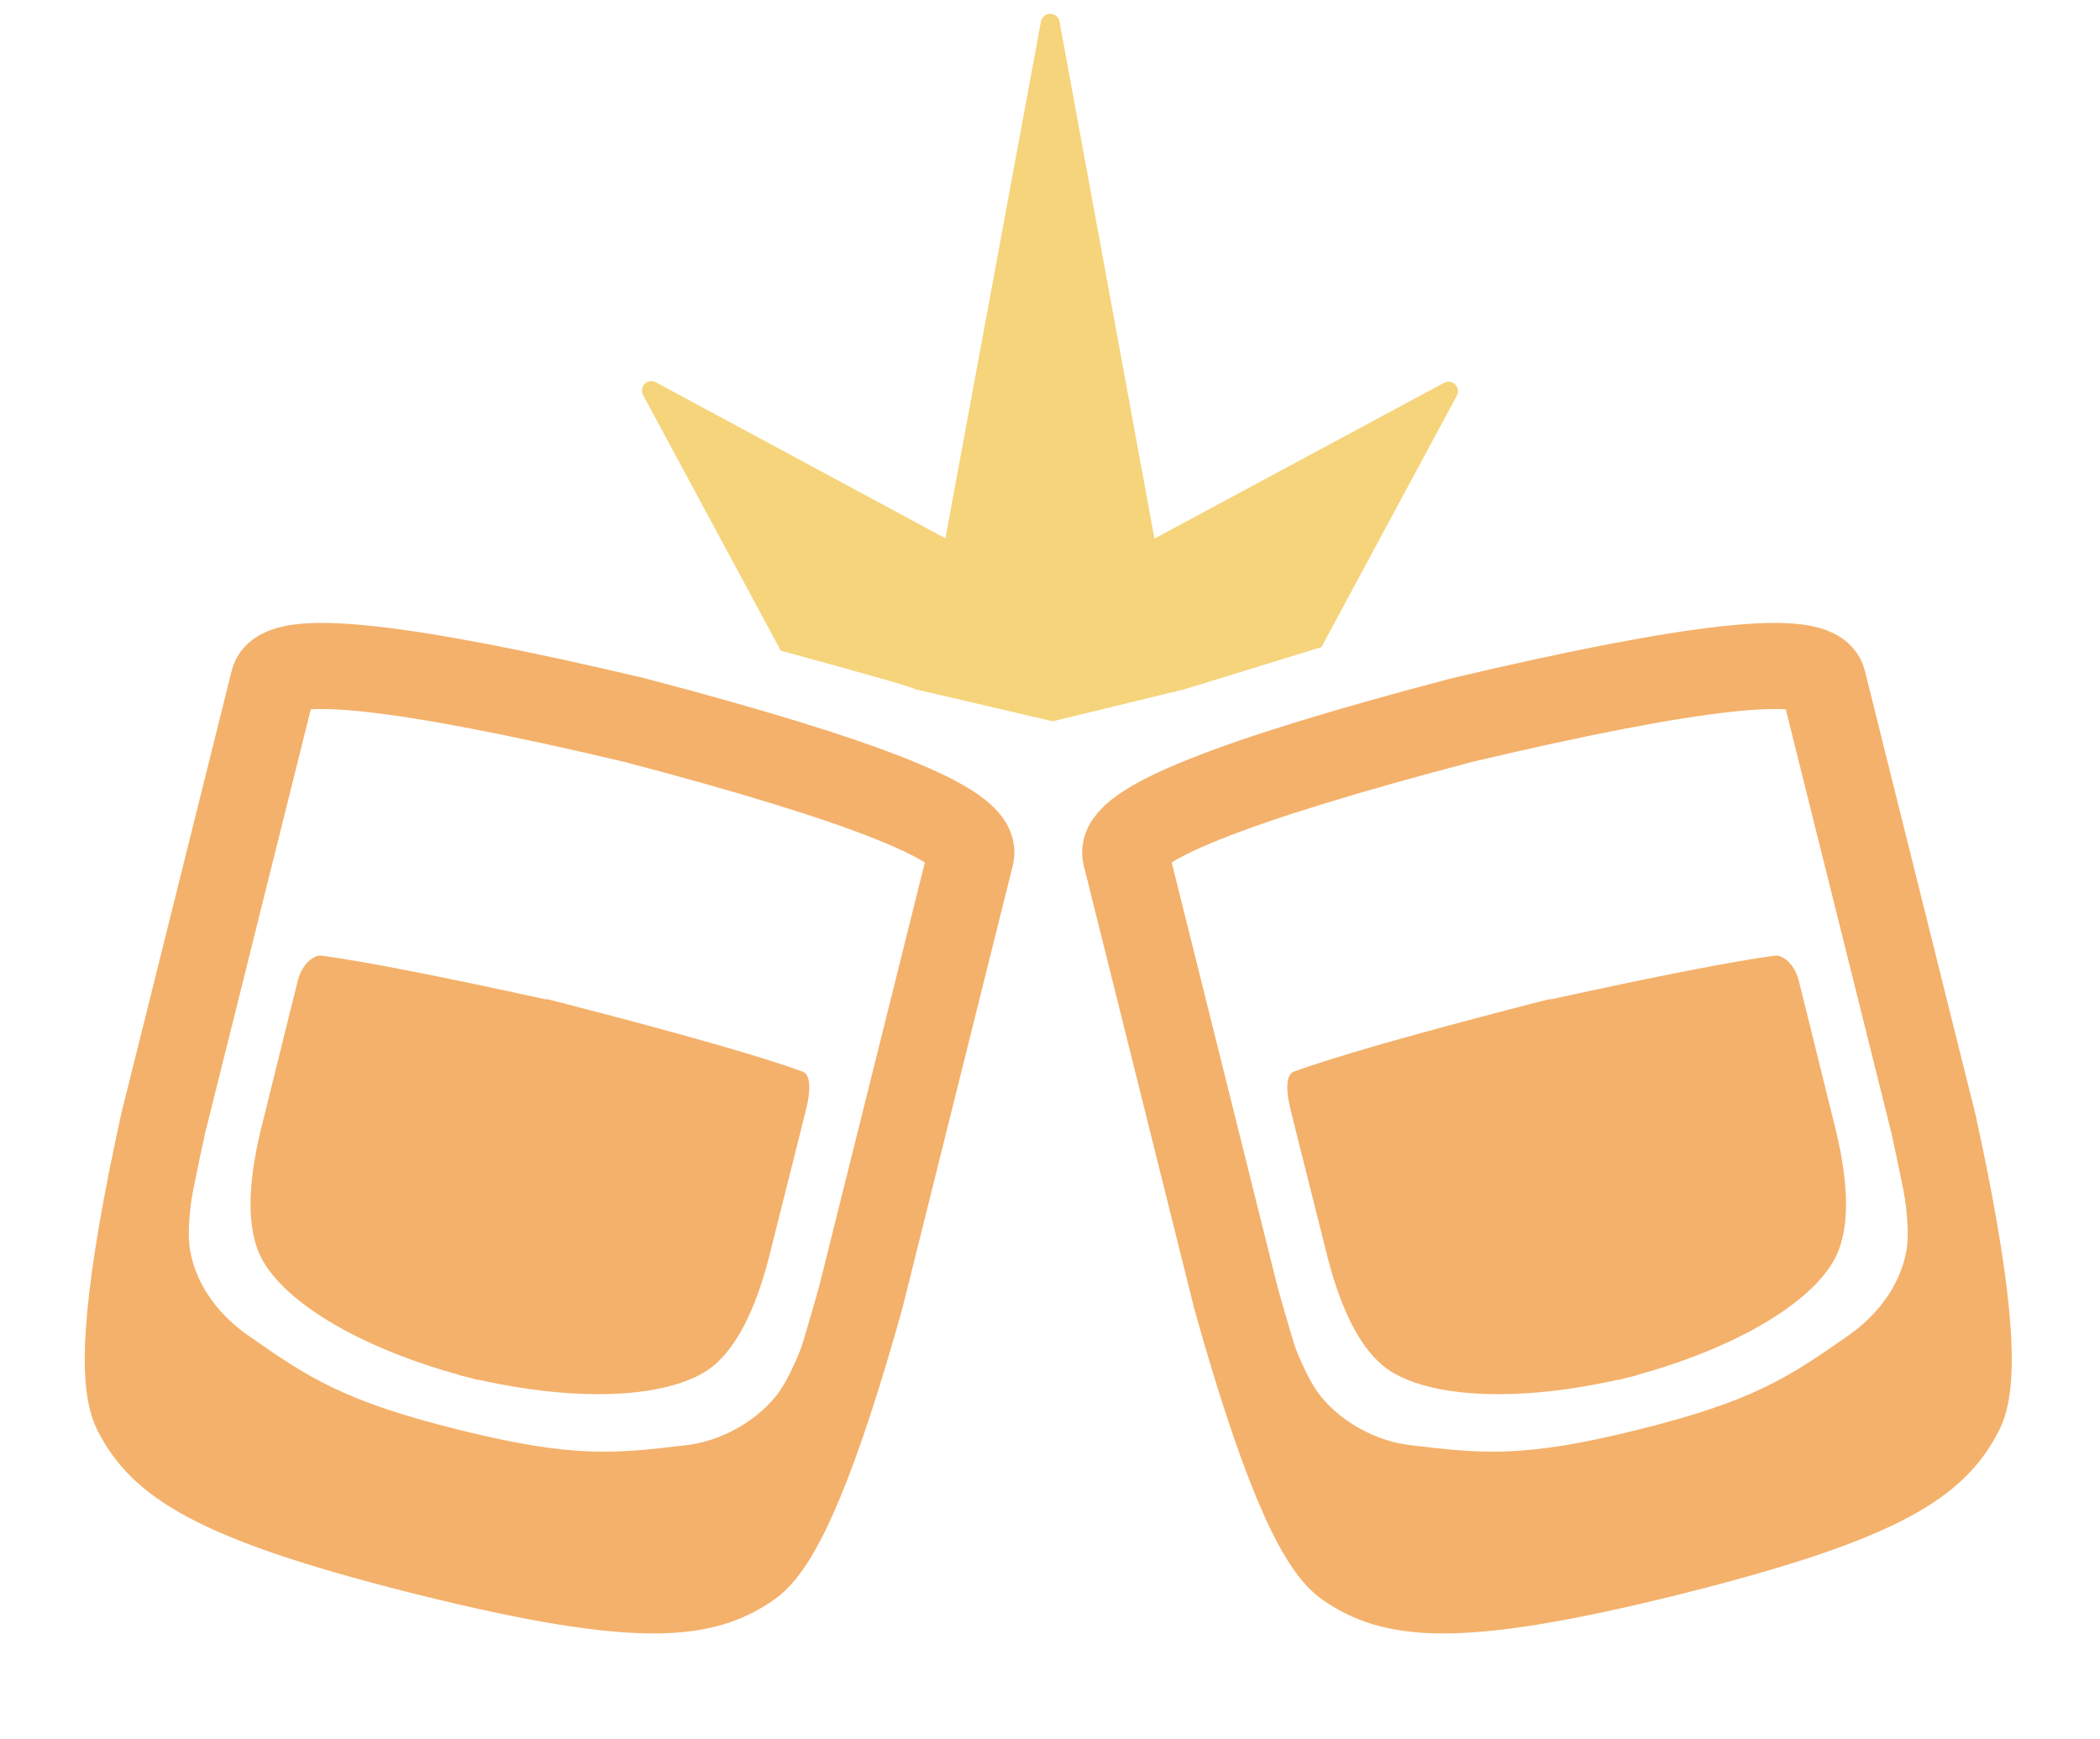
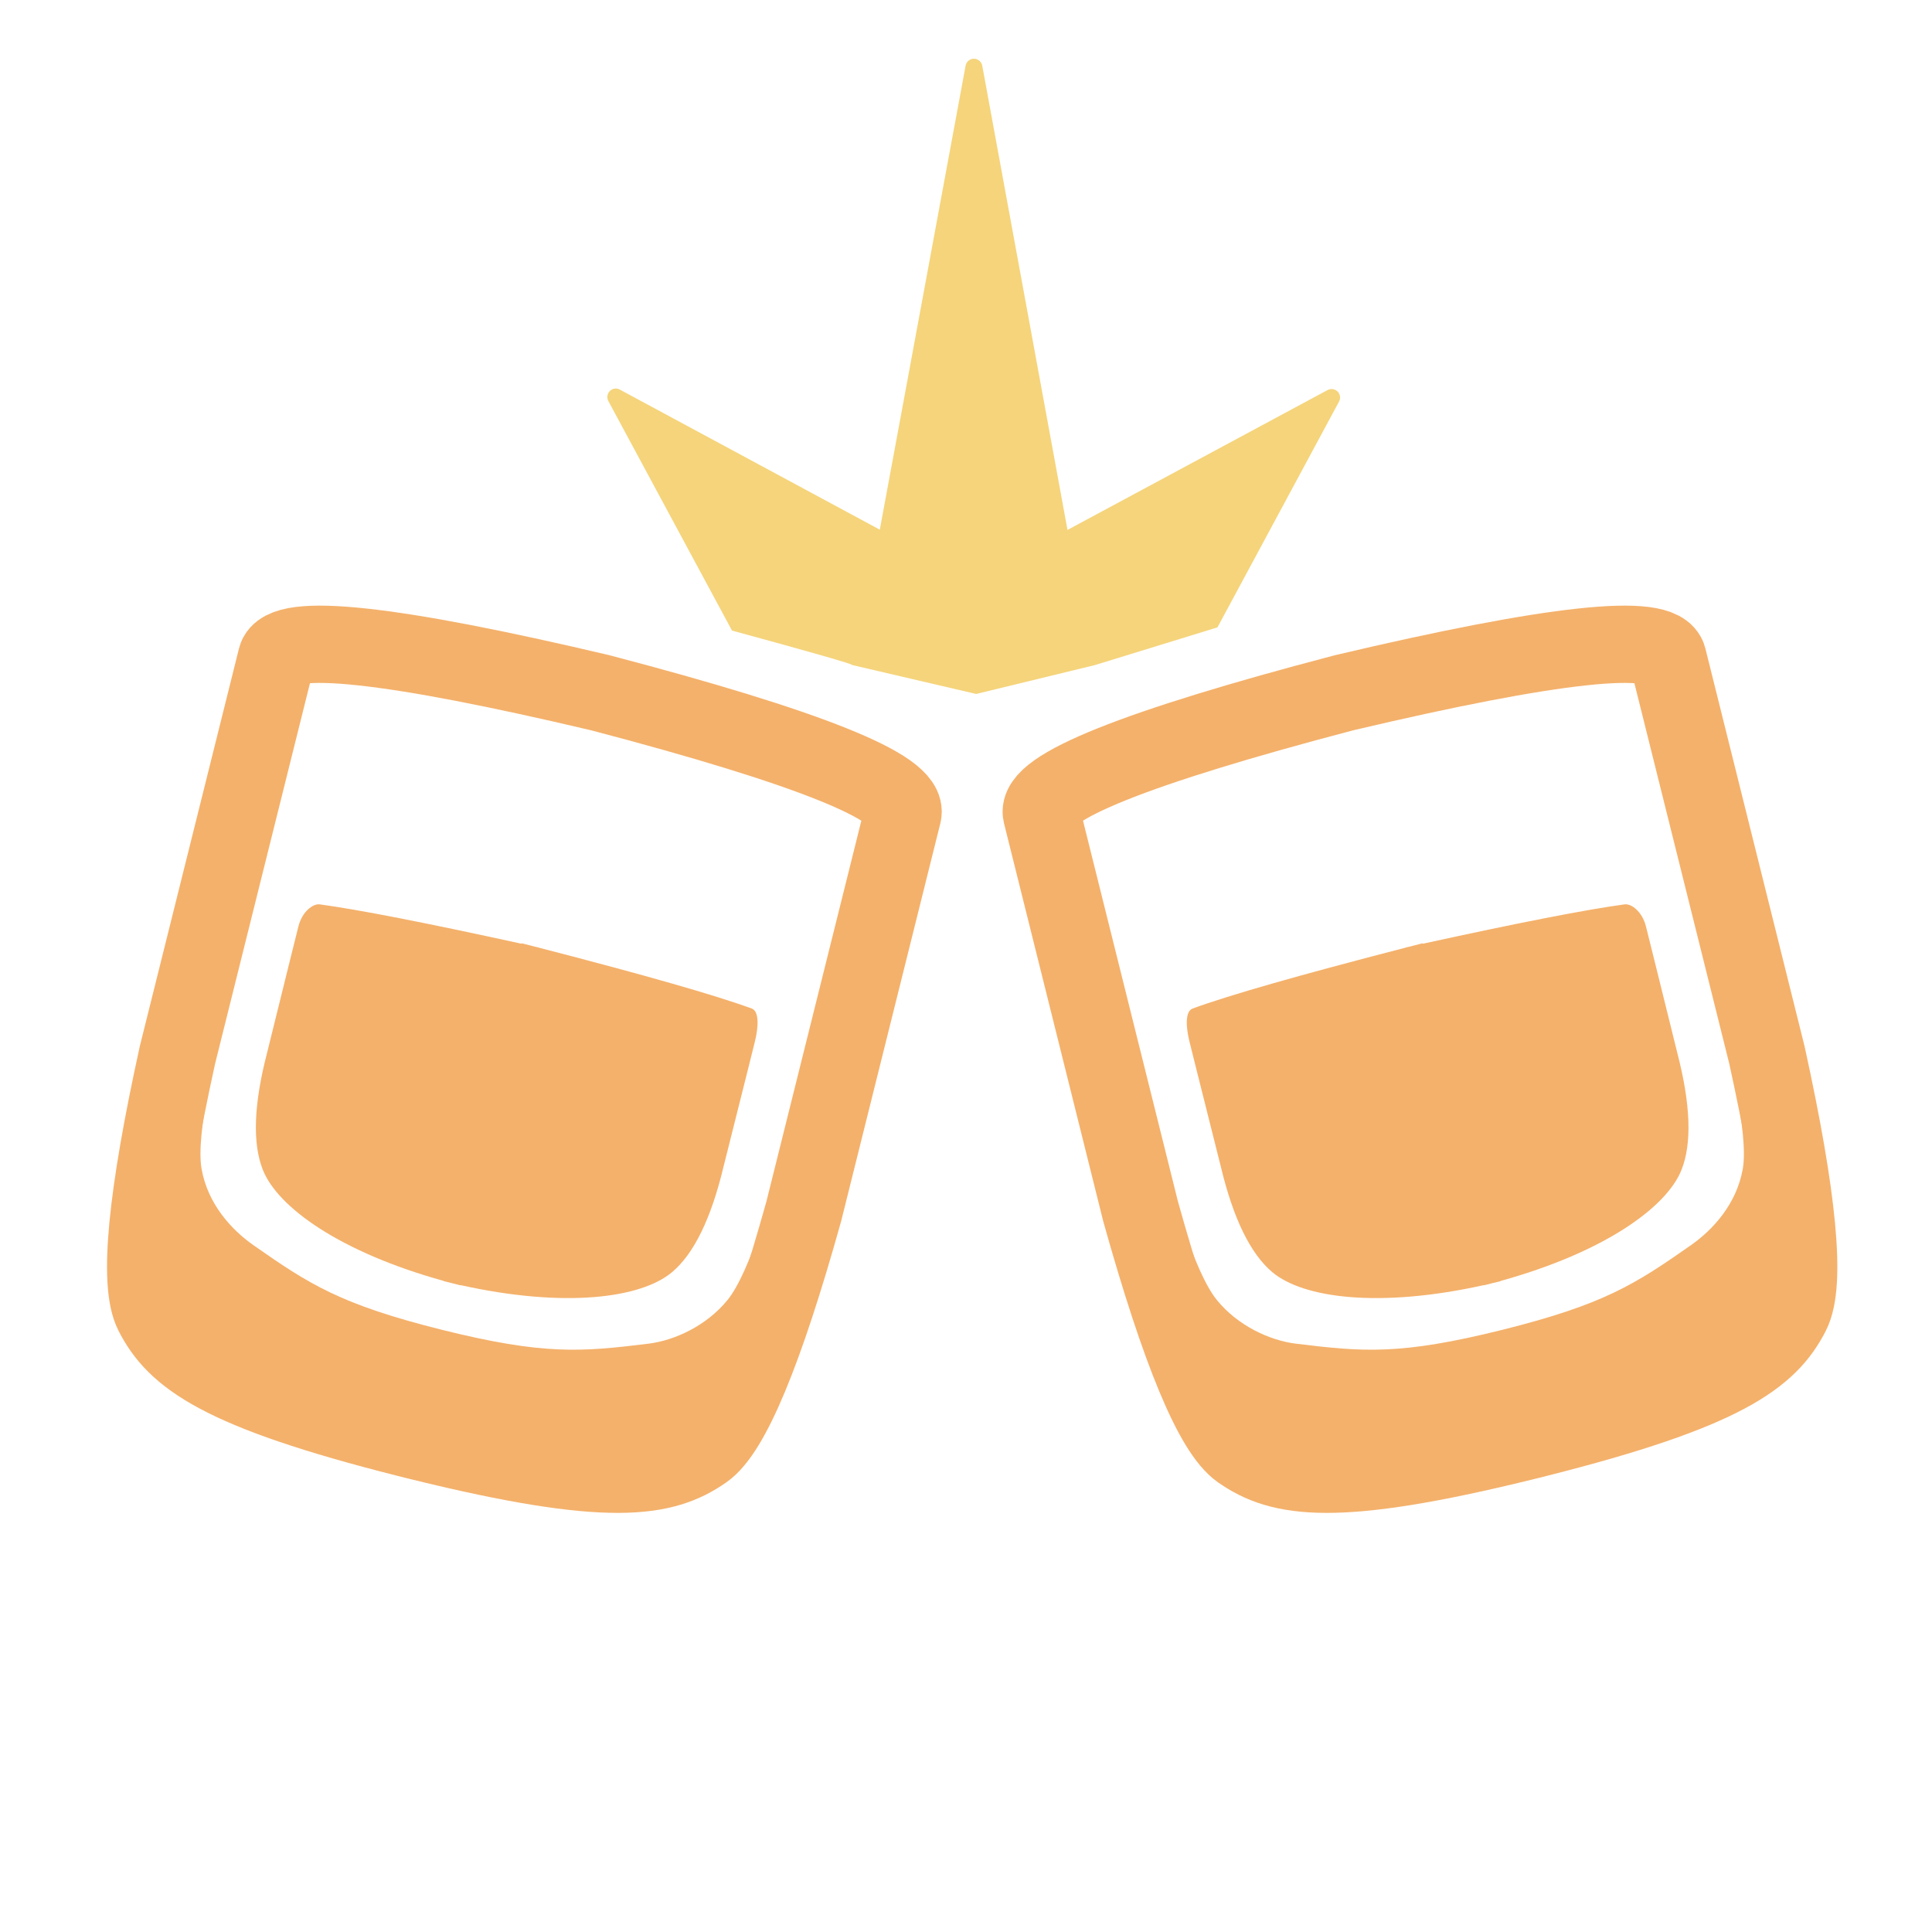
- <svg xmlns="http://www.w3.org/2000/svg" width="122px" height="101px" viewBox="0 0 122 101" version="1.1">
-   <g id="Page-1" stroke="none" stroke-width="1" fill="none" fill-rule="evenodd">
-     <g id="Artboard" transform="translate(-934, -452)">
-       <g id="Group-24" transform="translate(938, 452.8)">
-         <path d="M57.012,4.87965224e-11 C57.269,4.87965224e-11 57.493,0.181 57.548,0.429 L57.548,0.429 L63.067,30.486 L79.894,21.436 C80.106,21.323 80.369,21.359 80.541,21.531 C80.713,21.703 80.753,21.966 80.636,22.181 L80.636,22.181 L72.77,36.79 L64.84,39.231 C59.838,40.447 57.277,41.07 57.158,41.099 C57.154,41.1 54.485,40.477 49.148,39.231 C49.151,39.158 46.555,38.413 41.36,36.998 L33.354,22.137 C33.246,21.923 33.289,21.665 33.458,21.497 C33.626,21.328 33.887,21.291 34.095,21.402 L34.095,21.402 L50.923,30.47 L56.478,0.429 C56.533,0.181 56.757,4.87965224e-11 57.012,4.87965224e-11 Z" id="Combined-Shape" fill="#F5D47B" />
-         <g id="Group-6" transform="translate(0, 34.97019)">
-           <g id="Group-11" transform="translate(27.21663, 30.87104) rotate(14) translate(-27.21663, -30.87104) translate(5.716629, 5.371043)">
-             <g id="Group-14" transform="translate(0.075185, 0.057359)">
-               <path d="M20.868,49.837 L20.399,49.836 C7.868,49.799 4.591,48.351 2.509,45.959 C1.102,44.344 0.266,38.812 -1.45519152e-11,29.366 L-1.45519152e-11,29.366 L-1.45519152e-11,2.88 C-1.45519152e-11,1.131 6.966,0.171 20.898,1.8189894e-12 L20.868,1.8189894e-12 L20.868,1.8189894e-12 L20.898,1.8189894e-12 L20.898,1.8189894e-12 L20.868,1.8189894e-12 C34.801,0.171 41.767,1.131 41.767,2.88 L41.767,29.366 L41.767,29.366 C41.501,38.812 40.664,44.344 39.258,45.959 C37.175,48.351 33.899,49.799 21.368,49.836 L20.898,49.837 L20.898,49.837 L20.868,49.837 L20.868,49.837 Z" id="Combined-Shape" stroke="#F4B16B" stroke-width="5" />
-               <path d="M11.557,49.372 L4.485,45.677 L2.737,42.471 L2.449,30.561 C2.581,33.3 2.863,35.156 3.297,36.13 C4.235,38.237 6.127,39.487 7.743,40.107 C11.845,41.682 14.123,42.47 20.918,42.471 C27.713,42.47 29.991,41.682 34.093,40.107 C35.647,39.511 37.443,38.101 38.367,36.13 C38.836,35.13 39.171,33.273 39.373,30.561 L39.373,30.561 L39.099,42.471 L37.351,45.677 L30.279,49.372 L11.557,49.372 Z" id="Combined-Shape" fill="#F4B16B" />
-               <path d="M21.369,39.389 C21.182,39.389 20.995,39.388 20.811,39.386 C20.627,39.388 20.441,39.389 20.253,39.389 L20.252,39.375 C13.358,39.197 8.701,37.378 7.163,35.238 C6.083,33.736 5.56,31.265 5.593,27.825 C5.589,25.911 5.586,24.305 5.584,23.009 L5.583,22.433 C5.582,22.155 5.582,21.895 5.582,21.65 L5.581,19.402 C5.582,18.395 6.141,17.724 6.578,17.675 C9.069,17.4 13.499,17.171 19.867,16.988 C19.866,16.977 19.866,16.967 19.866,16.957 C20.172,16.959 20.474,16.961 20.772,16.963 L20.982,16.957 C20.982,16.959 20.982,16.962 20.982,16.964 C28.06,17.022 32.843,17.185 35.33,17.454 C35.817,17.507 36.04,18.42 36.041,19.476 L36.041,21.039 C36.041,21.109 36.041,21.181 36.041,21.255 L36.04,21.966 C36.038,23.4 36.035,25.354 36.03,27.825 C36.062,31.265 35.539,33.736 34.459,35.238 C32.921,37.378 28.264,39.197 21.37,39.375 L21.369,39.375 Z" id="Combined-Shape" fill="#F4B16B" />
-             </g>
-           </g>
+ <svg xmlns="http://www.w3.org/2000/svg" width="125px" height="125px" viewBox="0 0 125 125" version="1.1">
+   <g id="Artboard" stroke="none" stroke-width="1" fill="none" fill-rule="evenodd">
+     <path d="M63.012,3.8 C63.269,3.8 63.493,3.981 63.548,4.229 L63.548,4.229 L69.067,34.286 L85.894,25.236 C86.106,25.123 86.369,25.159 86.541,25.331 C86.713,25.503 86.753,25.766 86.636,25.981 L86.636,25.981 L78.77,40.59 L70.84,43.031 C65.838,44.247 63.277,44.87 63.158,44.899 C63.154,44.9 60.485,44.277 55.148,43.031 C55.151,42.958 52.555,42.213 47.36,40.798 L39.354,25.937 C39.246,25.723 39.289,25.465 39.458,25.297 C39.626,25.128 39.887,25.091 40.095,25.202 L40.095,25.202 L56.923,34.27 L62.478,4.229 C62.533,3.981 62.757,3.8 63.012,3.8 Z" id="Combined-Shape" fill="#F5D47B" />
+     <g id="Group-6" transform="translate(6, 38.77019)">
+       <g id="Group-11" transform="translate(27.21663, 30.87104) rotate(14) translate(-27.21663, -30.87104) translate(5.716629, 5.371043)">
+         <g id="Group-14" transform="translate(0.075185, 0.057359)">
+           <path d="M20.868,49.837 L20.399,49.836 C7.868,49.799 4.591,48.351 2.509,45.959 C1.102,44.344 0.266,38.812 -1.45519152e-11,29.366 L-1.45519152e-11,29.366 L-1.45519152e-11,2.88 C-1.45519152e-11,1.131 6.966,0.171 20.898,1.8189894e-12 L20.868,1.8189894e-12 L20.868,1.8189894e-12 L20.898,1.8189894e-12 L20.898,1.8189894e-12 L20.868,1.8189894e-12 C34.801,0.171 41.767,1.131 41.767,2.88 L41.767,29.366 L41.767,29.366 C41.501,38.812 40.664,44.344 39.258,45.959 C37.175,48.351 33.899,49.799 21.368,49.836 L20.898,49.837 L20.898,49.837 L20.868,49.837 L20.868,49.837 Z" id="Combined-Shape" stroke="#F4B16B" stroke-width="5" />
+           <path d="M11.557,49.372 L4.485,45.677 L2.737,42.471 L2.449,30.561 C2.581,33.3 2.863,35.156 3.297,36.13 C4.235,38.237 6.127,39.487 7.743,40.107 C11.845,41.682 14.123,42.47 20.918,42.471 C27.713,42.47 29.991,41.682 34.093,40.107 C35.647,39.511 37.443,38.101 38.367,36.13 C38.836,35.13 39.171,33.273 39.373,30.561 L39.373,30.561 L39.099,42.471 L37.351,45.677 L30.279,49.372 L11.557,49.372 Z" id="Combined-Shape" fill="#F4B16B" />
+           <path d="M21.369,39.389 C21.182,39.389 20.995,39.388 20.811,39.386 C20.627,39.388 20.441,39.389 20.253,39.389 L20.252,39.375 C13.358,39.197 8.701,37.378 7.163,35.238 C6.083,33.736 5.56,31.265 5.593,27.825 C5.589,25.911 5.586,24.305 5.584,23.009 L5.583,22.433 C5.582,22.155 5.582,21.895 5.582,21.65 L5.581,19.402 C5.582,18.395 6.141,17.724 6.578,17.675 C9.069,17.4 13.499,17.171 19.867,16.988 C19.866,16.977 19.866,16.967 19.866,16.957 C20.172,16.959 20.474,16.961 20.772,16.963 L20.982,16.957 C20.982,16.959 20.982,16.962 20.982,16.964 C28.06,17.022 32.843,17.185 35.33,17.454 C35.817,17.507 36.04,18.42 36.041,19.476 L36.041,21.039 C36.041,21.109 36.041,21.181 36.041,21.255 L36.04,21.966 C36.038,23.4 36.035,25.354 36.03,27.825 C36.062,31.265 35.539,33.736 34.459,35.238 C32.921,37.378 28.264,39.197 21.37,39.375 L21.369,39.375 Z" id="Combined-Shape" fill="#F4B16B" />
        </g>
-         <g id="Group-6" transform="translate(86.3, 65.47019) scale(-1, 1) translate(-86.3, -65.47019) translate(58.8, 34.97019)">
-           <g id="Group-11" transform="translate(27.21663, 30.87104) rotate(14) translate(-27.21663, -30.87104) translate(5.716629, 5.371043)">
-             <g id="Group-14" transform="translate(0.075185, 0.057359)">
-               <path d="M20.868,49.837 L20.399,49.836 C7.868,49.799 4.591,48.351 2.509,45.959 C1.102,44.344 0.266,38.812 -1.45519152e-11,29.366 L-1.45519152e-11,29.366 L-1.45519152e-11,2.88 C-1.45519152e-11,1.131 6.966,0.171 20.898,1.8189894e-12 L20.868,1.8189894e-12 L20.868,1.8189894e-12 L20.898,1.8189894e-12 L20.898,1.8189894e-12 L20.868,1.8189894e-12 C34.801,0.171 41.767,1.131 41.767,2.88 L41.767,29.366 L41.767,29.366 C41.501,38.812 40.664,44.344 39.258,45.959 C37.175,48.351 33.899,49.799 21.368,49.836 L20.898,49.837 L20.898,49.837 L20.868,49.837 L20.868,49.837 Z" id="Combined-Shape" stroke="#F4B16B" stroke-width="5" />
-               <path d="M11.557,49.372 L4.485,45.677 L2.737,42.471 L2.449,30.561 C2.581,33.3 2.863,35.156 3.297,36.13 C4.235,38.237 6.127,39.487 7.743,40.107 C11.845,41.682 14.123,42.47 20.918,42.471 C27.713,42.47 29.991,41.682 34.093,40.107 C35.647,39.511 37.443,38.101 38.367,36.13 C38.836,35.13 39.171,33.273 39.373,30.561 L39.373,30.561 L39.099,42.471 L37.351,45.677 L30.279,49.372 L11.557,49.372 Z" id="Combined-Shape" fill="#F4B16B" />
-               <path d="M21.369,39.389 C21.182,39.389 20.995,39.388 20.811,39.386 C20.627,39.388 20.441,39.389 20.253,39.389 L20.252,39.375 C13.358,39.197 8.701,37.378 7.163,35.238 C6.083,33.736 5.56,31.265 5.593,27.825 C5.589,25.911 5.586,24.305 5.584,23.009 L5.583,22.433 C5.582,22.155 5.582,21.895 5.582,21.65 L5.581,19.402 C5.582,18.395 6.141,17.724 6.578,17.675 C9.069,17.4 13.499,17.171 19.867,16.988 C19.866,16.977 19.866,16.967 19.866,16.957 C20.172,16.959 20.474,16.961 20.772,16.963 L20.982,16.957 C20.982,16.959 20.982,16.962 20.982,16.964 C28.06,17.022 32.843,17.185 35.33,17.454 C35.817,17.507 36.04,18.42 36.041,19.476 L36.041,21.039 C36.041,21.109 36.041,21.181 36.041,21.255 L36.04,21.966 C36.038,23.4 36.035,25.354 36.03,27.825 C36.062,31.265 35.539,33.736 34.459,35.238 C32.921,37.378 28.264,39.197 21.37,39.375 L21.369,39.375 Z" id="Combined-Shape" fill="#F4B16B" />
-             </g>
-           </g>
+       </g>
+     </g>
+     <g id="Group-6" transform="translate(92.3, 69.27019) scale(-1, 1) translate(-92.3, -69.27019) translate(64.8, 38.77019)">
+       <g id="Group-11" transform="translate(27.21663, 30.87104) rotate(14) translate(-27.21663, -30.87104) translate(5.716629, 5.371043)">
+         <g id="Group-14" transform="translate(0.075185, 0.057359)">
+           <path d="M20.868,49.837 L20.399,49.836 C7.868,49.799 4.591,48.351 2.509,45.959 C1.102,44.344 0.266,38.812 -1.45519152e-11,29.366 L-1.45519152e-11,29.366 L-1.45519152e-11,2.88 C-1.45519152e-11,1.131 6.966,0.171 20.898,1.8189894e-12 L20.868,1.8189894e-12 L20.868,1.8189894e-12 L20.898,1.8189894e-12 L20.898,1.8189894e-12 L20.868,1.8189894e-12 C34.801,0.171 41.767,1.131 41.767,2.88 L41.767,29.366 L41.767,29.366 C41.501,38.812 40.664,44.344 39.258,45.959 C37.175,48.351 33.899,49.799 21.368,49.836 L20.898,49.837 L20.898,49.837 L20.868,49.837 L20.868,49.837 Z" id="Combined-Shape" stroke="#F4B16B" stroke-width="5" />
+           <path d="M11.557,49.372 L4.485,45.677 L2.737,42.471 L2.449,30.561 C2.581,33.3 2.863,35.156 3.297,36.13 C4.235,38.237 6.127,39.487 7.743,40.107 C11.845,41.682 14.123,42.47 20.918,42.471 C27.713,42.47 29.991,41.682 34.093,40.107 C35.647,39.511 37.443,38.101 38.367,36.13 C38.836,35.13 39.171,33.273 39.373,30.561 L39.373,30.561 L39.099,42.471 L37.351,45.677 L30.279,49.372 L11.557,49.372 Z" id="Combined-Shape" fill="#F4B16B" />
+           <path d="M21.369,39.389 C21.182,39.389 20.995,39.388 20.811,39.386 C20.627,39.388 20.441,39.389 20.253,39.389 L20.252,39.375 C13.358,39.197 8.701,37.378 7.163,35.238 C6.083,33.736 5.56,31.265 5.593,27.825 C5.589,25.911 5.586,24.305 5.584,23.009 L5.583,22.433 C5.582,22.155 5.582,21.895 5.582,21.65 L5.581,19.402 C5.582,18.395 6.141,17.724 6.578,17.675 C9.069,17.4 13.499,17.171 19.867,16.988 C19.866,16.977 19.866,16.967 19.866,16.957 C20.172,16.959 20.474,16.961 20.772,16.963 L20.982,16.957 C20.982,16.959 20.982,16.962 20.982,16.964 C28.06,17.022 32.843,17.185 35.33,17.454 C35.817,17.507 36.04,18.42 36.041,19.476 L36.041,21.039 C36.041,21.109 36.041,21.181 36.041,21.255 L36.04,21.966 C36.038,23.4 36.035,25.354 36.03,27.825 C36.062,31.265 35.539,33.736 34.459,35.238 C32.921,37.378 28.264,39.197 21.37,39.375 L21.369,39.375 Z" id="Combined-Shape" fill="#F4B16B" />
        </g>
      </g>
    </g>
  </g>
</svg>
